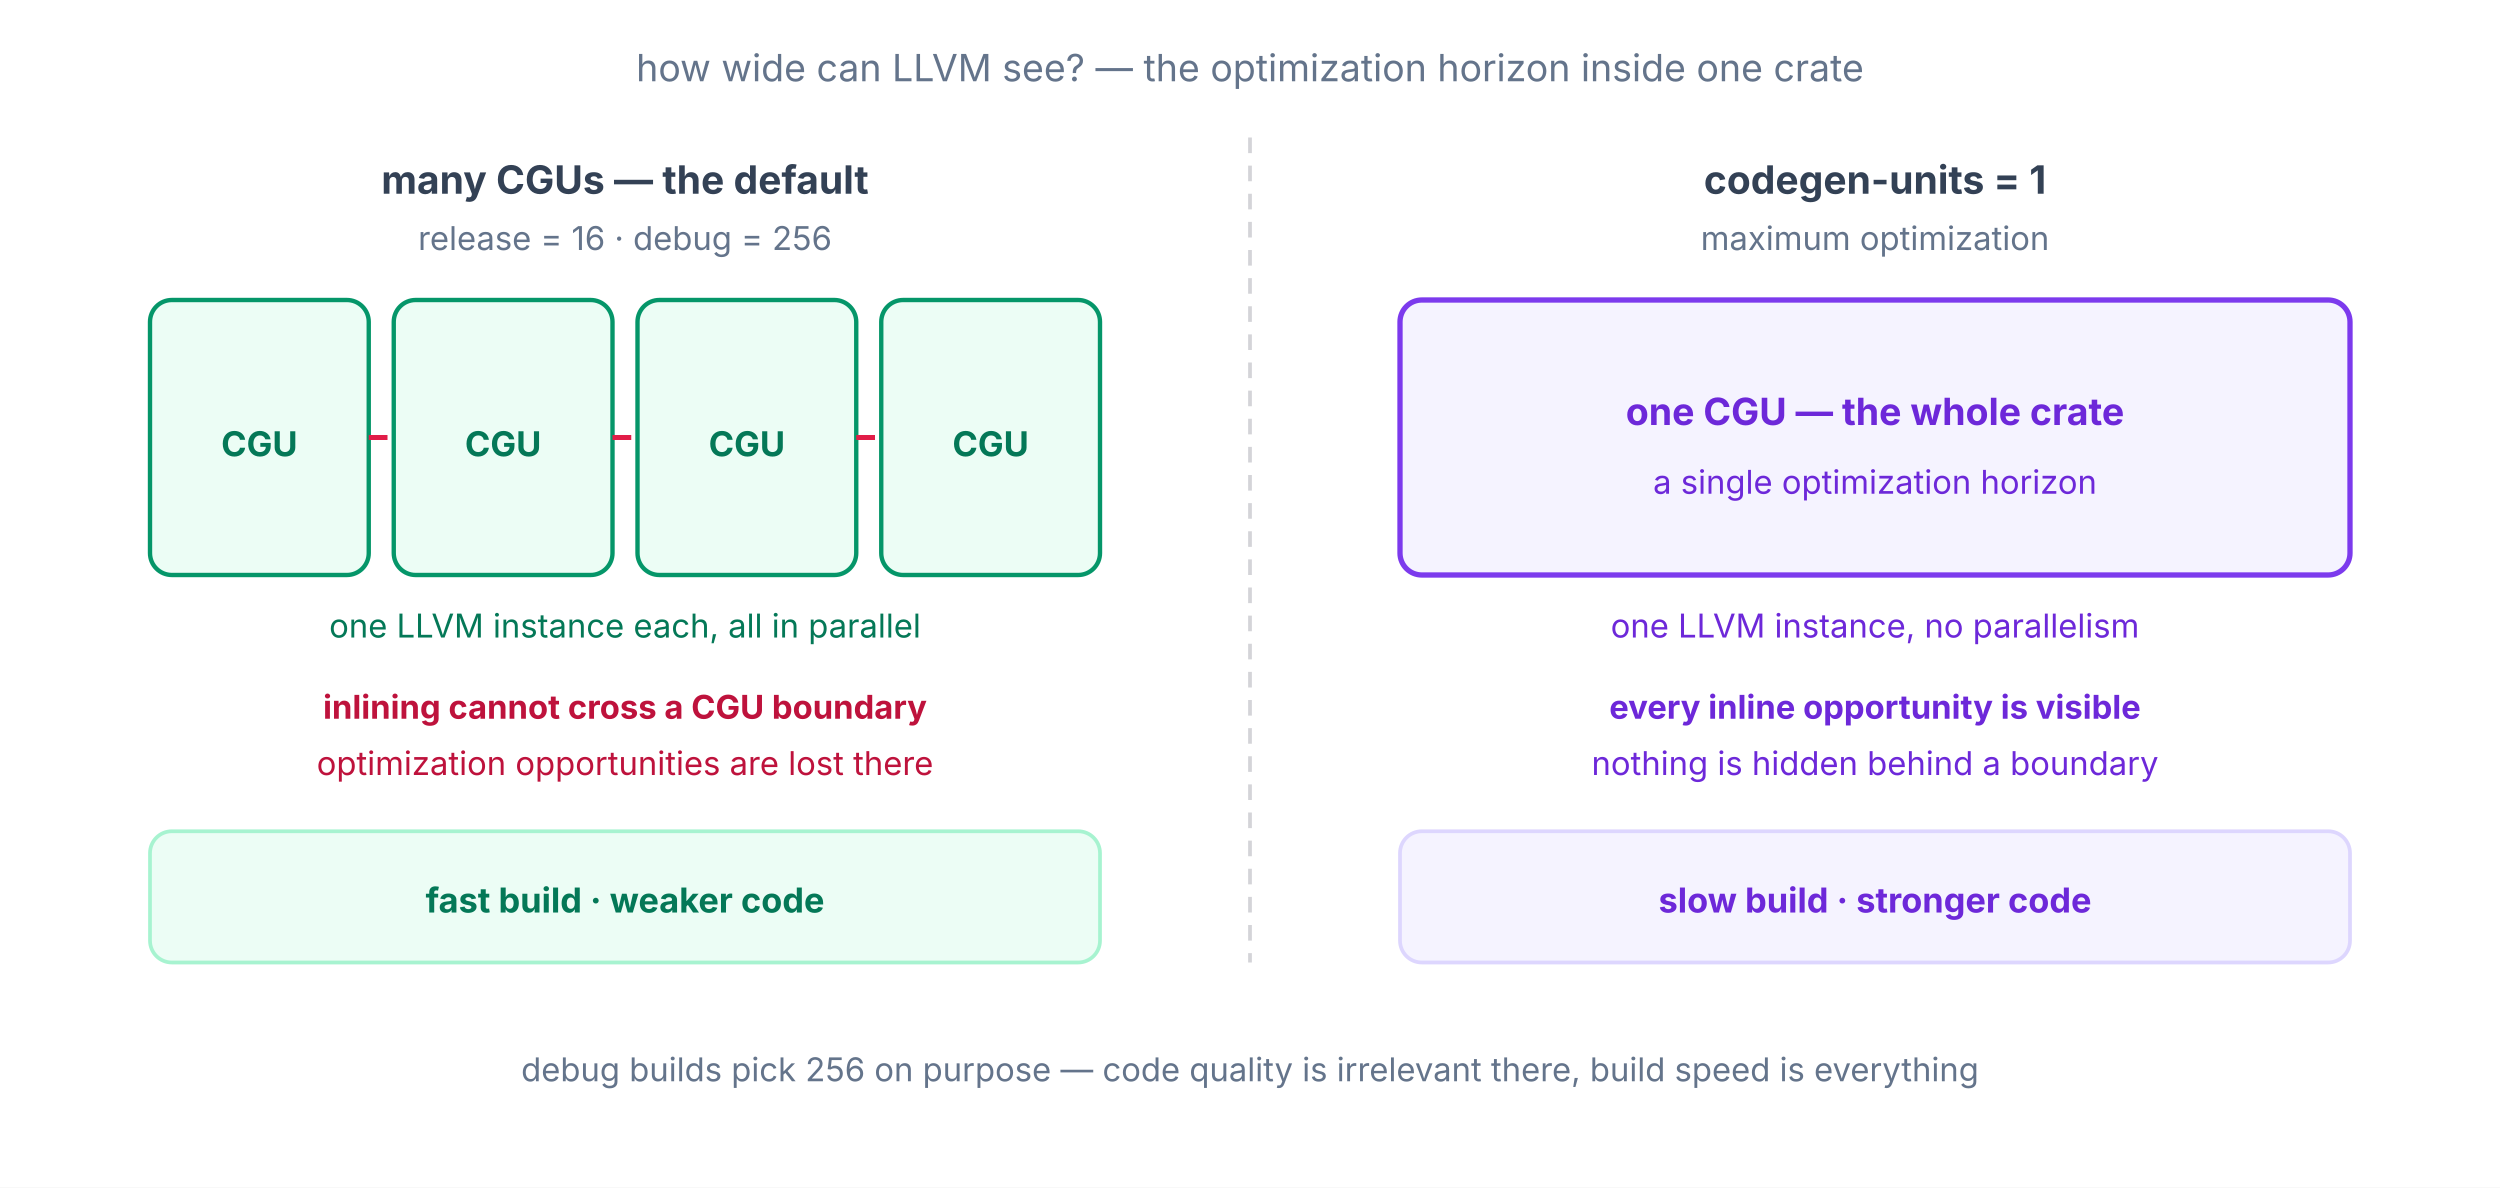
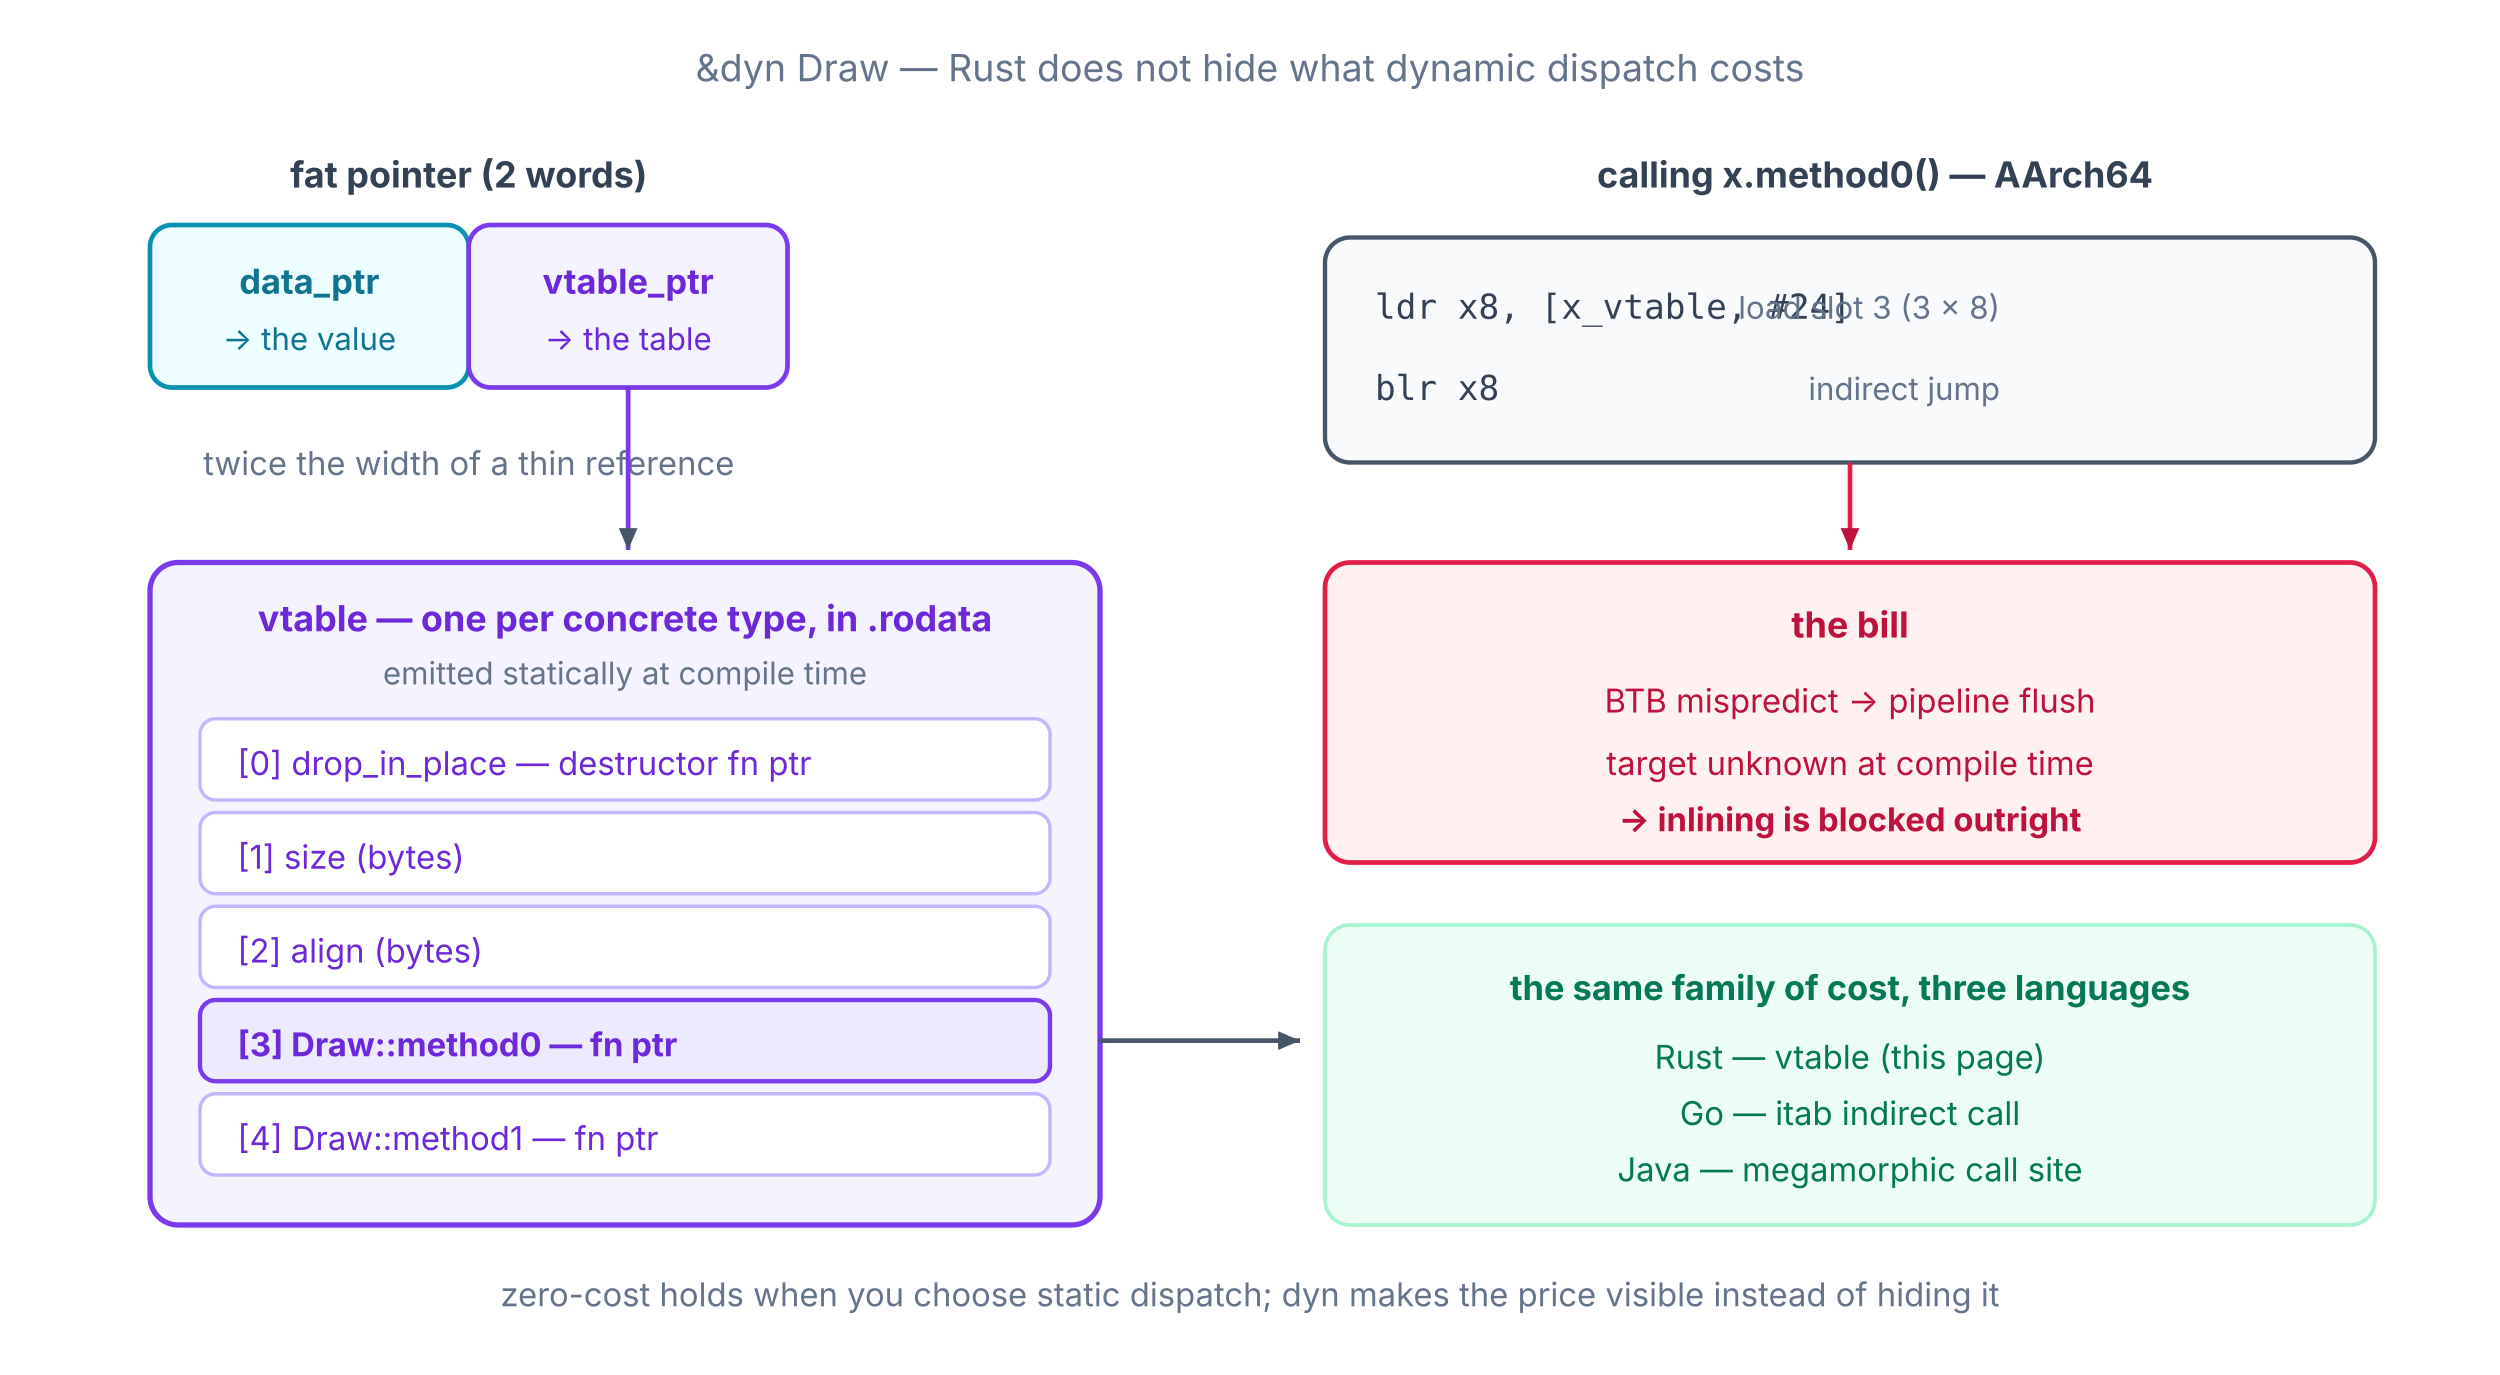
- <svg xmlns="http://www.w3.org/2000/svg" viewBox="0 0 800 380" role="img" aria-labelledby="t4 d4" font-family="Pretendard, ui-sans-serif, system-ui, -apple-system, sans-serif">
+ <svg xmlns="http://www.w3.org/2000/svg" viewBox="0 0 800 440" role="img" aria-labelledby="t3 d3" font-family="Pretendard, ui-sans-serif, system-ui, -apple-system, sans-serif">
  <defs>
-     <marker id="m4" markerWidth="10" markerHeight="10" refX="7" refY="3" orient="auto" markerUnits="userSpaceOnUse">
+     <marker id="m3" markerWidth="10" markerHeight="10" refX="7" refY="3" orient="auto" markerUnits="userSpaceOnUse">
+       <path d="M0,0 L7,3 L0,6 Z" fill="#475569" />
+     </marker>
+     <marker id="m3r" markerWidth="10" markerHeight="10" refX="7" refY="3" orient="auto" markerUnits="userSpaceOnUse">
      <path d="M0,0 L7,3 L0,6 Z" fill="#BE123C" />
    </marker>
  </defs>
-   <rect x="0" y="0" width="800" height="380" fill="#FFFFFF" />
-   <text x="400" y="26" text-anchor="middle" font-size="12" fill="#64748B">how wide can LLVM see? — the optimization horizon inside one crate</text>
-   <line x1="400" y1="44" x2="400" y2="308" stroke="#D4D4D8" stroke-width="1.2" stroke-dasharray="5 4" />
-   <text x="200" y="62" text-anchor="middle" font-size="12.5" font-weight="700" fill="#334155">many CGUs — the default</text>
-   <text x="200" y="80" text-anchor="middle" font-size="10.5" fill="#64748B">release = 16 · debug = 256</text>
-   <rect x="48" y="96" width="70" height="88" rx="7" fill="#ECFDF5" stroke="#059669" stroke-width="1.4" />
-   <text x="83" y="146" text-anchor="middle" font-size="11" font-weight="700" fill="#047857">CGU</text>
-   <rect x="126" y="96" width="70" height="88" rx="7" fill="#ECFDF5" stroke="#059669" stroke-width="1.4" />
-   <text x="161" y="146" text-anchor="middle" font-size="11" font-weight="700" fill="#047857">CGU</text>
-   <rect x="204" y="96" width="70" height="88" rx="7" fill="#ECFDF5" stroke="#059669" stroke-width="1.4" />
-   <text x="239" y="146" text-anchor="middle" font-size="11" font-weight="700" fill="#047857">CGU</text>
-   <rect x="282" y="96" width="70" height="88" rx="7" fill="#ECFDF5" stroke="#059669" stroke-width="1.4" />
-   <text x="317" y="146" text-anchor="middle" font-size="11" font-weight="700" fill="#047857">CGU</text>
-   <text x="200" y="204" text-anchor="middle" font-size="10.5" fill="#047857">one LLVM instance each, all in parallel</text>
-   <line x1="118" y1="140" x2="124" y2="140" stroke="#E11D48" stroke-width="1.6" />
-   <line x1="196" y1="140" x2="202" y2="140" stroke="#E11D48" stroke-width="1.6" />
-   <line x1="274" y1="140" x2="280" y2="140" stroke="#E11D48" stroke-width="1.6" />
-   <text x="200" y="230" text-anchor="middle" font-size="10.5" font-weight="700" fill="#BE123C">inlining cannot cross a CGU boundary</text>
-   <text x="200" y="248" text-anchor="middle" font-size="10.5" fill="#BE123C">optimization opportunities are lost there</text>
-   <rect x="48" y="266" width="304" height="42" rx="7" fill="#ECFDF5" stroke="#A7F3D0" stroke-width="1.2" />
-   <text x="200" y="292" text-anchor="middle" font-size="11" font-weight="700" fill="#047857">fast build · weaker code</text>
-   <text x="600" y="62" text-anchor="middle" font-size="12.5" font-weight="700" fill="#334155">codegen-units = 1</text>
-   <text x="600" y="80" text-anchor="middle" font-size="10.5" fill="#64748B">maximum optimization</text>
-   <rect x="448" y="96" width="304" height="88" rx="7" fill="#F5F3FF" stroke="#7C3AED" stroke-width="1.7" />
-   <text x="600" y="136" text-anchor="middle" font-size="12" font-weight="700" fill="#6D28D9">one CGU — the whole crate</text>
-   <text x="600" y="158" text-anchor="middle" font-size="10.5" fill="#6D28D9">a single optimization horizon</text>
-   <text x="600" y="204" text-anchor="middle" font-size="10.5" fill="#6D28D9">one LLVM instance, no parallelism</text>
-   <text x="600" y="230" text-anchor="middle" font-size="10.5" font-weight="700" fill="#6D28D9">every inline opportunity is visible</text>
-   <text x="600" y="248" text-anchor="middle" font-size="10.5" fill="#6D28D9">nothing is hidden behind a boundary</text>
-   <rect x="448" y="266" width="304" height="42" rx="7" fill="#F5F3FF" stroke="#DDD6FE" stroke-width="1.2" />
-   <text x="600" y="292" text-anchor="middle" font-size="11" font-weight="700" fill="#6D28D9">slow build · stronger code</text>
-   <text x="400" y="346" text-anchor="middle" font-size="10.5" fill="#64748B">debug builds pick 256 on purpose — code quality is irrelevant there, build speed is everything</text>
+   <rect x="0" y="0" width="800" height="440" fill="#FFFFFF" />
+   <text x="400" y="26" text-anchor="middle" font-size="12" fill="#64748B">&amp;dyn Draw — Rust does not hide what dynamic dispatch costs</text>
+   <text x="150" y="60" text-anchor="middle" font-size="11.5" font-weight="700" fill="#334155">fat pointer (2 words)</text>
+   <rect x="48" y="72" width="102" height="52" rx="7" fill="#ECFEFF" stroke="#0891B2" stroke-width="1.5" />
+   <text x="99" y="94" text-anchor="middle" font-size="11" font-weight="700" fill="#0E7490">data_ptr</text>
+   <text x="99" y="112" text-anchor="middle" font-size="10" fill="#0E7490">→ the value</text>
+   <rect x="150" y="72" width="102" height="52" rx="7" fill="#F5F3FF" stroke="#7C3AED" stroke-width="1.5" />
+   <text x="201" y="94" text-anchor="middle" font-size="11" font-weight="700" fill="#6D28D9">vtable_ptr</text>
+   <text x="201" y="112" text-anchor="middle" font-size="10" fill="#6D28D9">→ the table</text>
+   <text x="150" y="152" text-anchor="middle" font-size="10.5" fill="#64748B">twice the width of a thin reference</text>
+   <line x1="201" y1="124" x2="201" y2="176" stroke="#7C3AED" stroke-width="1.5" marker-end="url(#m3)" />
+   <rect x="48" y="180" width="304" height="212" rx="9" fill="#F5F3FF" stroke="#7C3AED" stroke-width="1.7" />
+   <text x="200" y="202" text-anchor="middle" font-size="11.5" font-weight="700" fill="#6D28D9">vtable — one per concrete type, in .rodata</text>
+   <text x="200" y="219" text-anchor="middle" font-size="10" fill="#64748B">emitted statically at compile time</text>
+   <rect x="64" y="230" width="272" height="26" rx="5" fill="#FFFFFF" stroke="#C4B5FD" stroke-width="1.1" />
+   <text x="76" y="248" font-size="10.5" fill="#6D28D9">[0]  drop_in_place — destructor fn ptr</text>
+   <rect x="64" y="260" width="272" height="26" rx="5" fill="#FFFFFF" stroke="#C4B5FD" stroke-width="1.1" />
+   <text x="76" y="278" font-size="10.5" fill="#6D28D9">[1]  size (bytes)</text>
+   <rect x="64" y="290" width="272" height="26" rx="5" fill="#FFFFFF" stroke="#C4B5FD" stroke-width="1.1" />
+   <text x="76" y="308" font-size="10.5" fill="#6D28D9">[2]  align (bytes)</text>
+   <rect x="64" y="320" width="272" height="26" rx="5" fill="#EDE9FE" stroke="#7C3AED" stroke-width="1.4" />
+   <text x="76" y="338" font-size="10.5" font-weight="700" fill="#6D28D9">[3]  Draw::method0 — fn ptr</text>
+   <rect x="64" y="350" width="272" height="26" rx="5" fill="#FFFFFF" stroke="#C4B5FD" stroke-width="1.1" />
+   <text x="76" y="368" font-size="10.5" fill="#6D28D9">[4]  Draw::method1 — fn ptr</text>
+   <line x1="352" y1="333" x2="416" y2="333" stroke="#475569" stroke-width="1.5" marker-end="url(#m3)" />
+   <text x="600" y="60" text-anchor="middle" font-size="11.5" font-weight="700" fill="#334155">calling x.method0() — AArch64</text>
+   <rect x="424" y="76" width="336" height="72" rx="8" fill="#F8FAFC" stroke="#475569" stroke-width="1.4" />
+   <text x="440" y="102" font-size="11" fill="#334155" font-family="ui-monospace, monospace">ldr  x8, [x_vtable, #24]</text>
+   <text x="640" y="102" text-anchor="end" font-size="10" fill="#64748B">load slot 3 (3 × 8)</text>
+   <text x="440" y="128" font-size="11" fill="#334155" font-family="ui-monospace, monospace">blr  x8</text>
+   <text x="640" y="128" text-anchor="end" font-size="10" fill="#64748B">indirect jump</text>
+   <rect x="424" y="180" width="336" height="96" rx="8" fill="#FFF1F2" stroke="#E11D48" stroke-width="1.5" />
+   <text x="592" y="204" text-anchor="middle" font-size="11.5" font-weight="700" fill="#BE123C">the bill</text>
+   <text x="592" y="228" text-anchor="middle" font-size="10.5" fill="#BE123C">BTB mispredict → pipeline flush</text>
+   <text x="592" y="248" text-anchor="middle" font-size="10.5" fill="#BE123C">target unknown at compile time</text>
+   <text x="592" y="266" text-anchor="middle" font-size="10.5" font-weight="700" fill="#BE123C">→ inlining is blocked outright</text>
+   <line x1="592" y1="148" x2="592" y2="176" stroke="#E11D48" stroke-width="1.5" marker-end="url(#m3r)" />
+   <rect x="424" y="296" width="336" height="96" rx="8" fill="#ECFDF5" stroke="#A7F3D0" stroke-width="1.2" />
+   <text x="592" y="320" text-anchor="middle" font-size="11" font-weight="700" fill="#047857">the same family of cost, three languages</text>
+   <text x="592" y="342" text-anchor="middle" font-size="10.5" fill="#047857">Rust — vtable (this page)</text>
+   <text x="592" y="360" text-anchor="middle" font-size="10.5" fill="#047857">Go — itab indirect call</text>
+   <text x="592" y="378" text-anchor="middle" font-size="10.5" fill="#047857">Java — megamorphic call site</text>
+   <text x="400" y="418" text-anchor="middle" font-size="10.5" fill="#64748B">zero-cost holds when you choose static dispatch; dyn makes the price visible instead of hiding it</text>
</svg>
